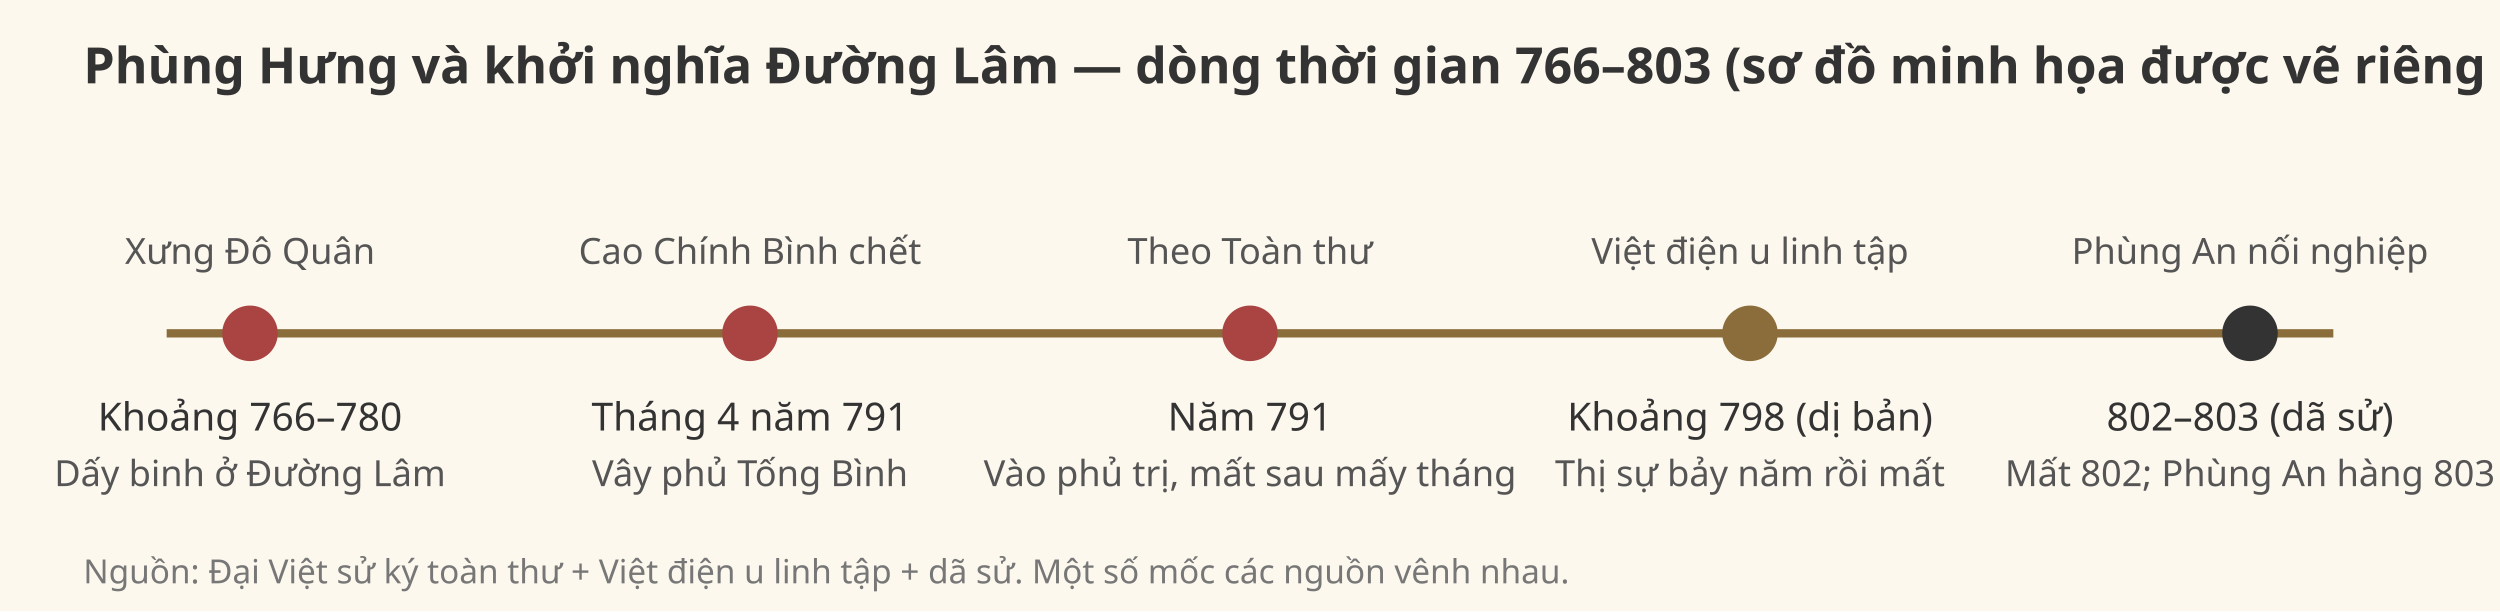
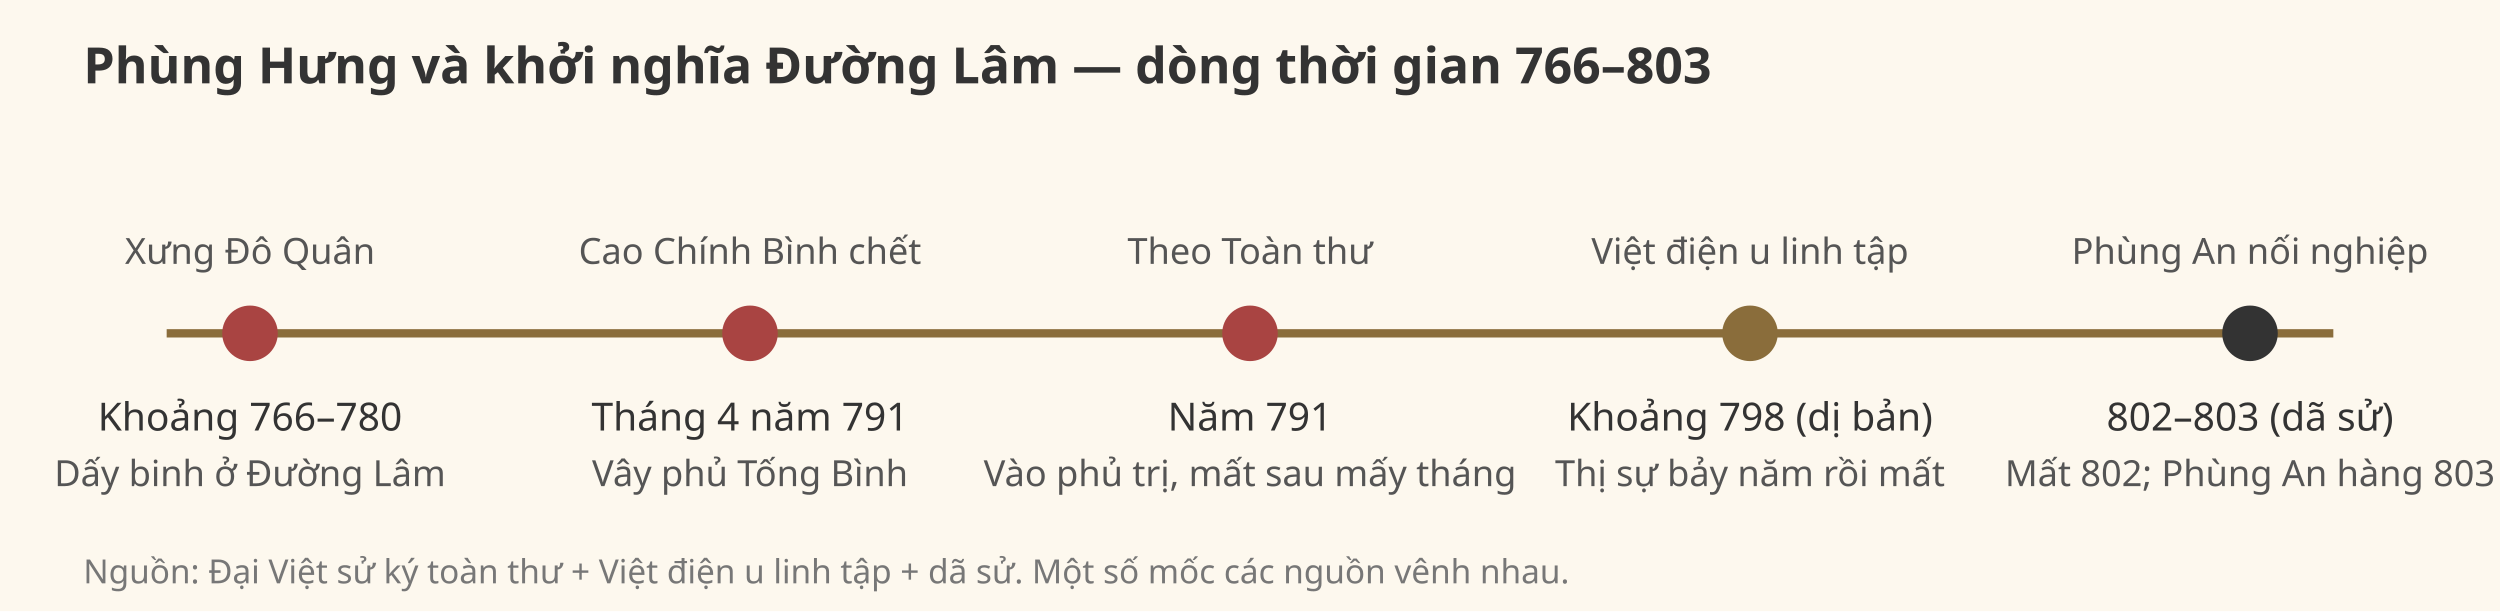
<svg xmlns="http://www.w3.org/2000/svg" width="900" height="220" viewBox="0 0 900 220" role="img" aria-label="Sơ đồ dòng thời gian Phùng Hưng và khởi nghĩa Đường Lâm từ khoảng năm 766 đến năm 803">
  <rect width="900" height="220" fill="#fdf8ee" />
-   <text x="30" y="30" font-family="sans-serif" font-size="18" font-weight="bold" fill="#333">Phùng Hưng và khởi nghĩa Đường Lâm — dòng thời gian 766–803 (sơ đồ minh họa được vẽ riêng cho website)</text>
+   <text x="30" y="30" font-family="sans-serif" font-size="18" font-weight="bold" fill="#333">Phùng Hưng và khởi nghĩa Đường Lâm — dòng thời gian 766–803</text>
  <line x1="60" y1="120" x2="840" y2="120" stroke="#8a6d3b" stroke-width="3" />
  <circle cx="90" cy="120" r="10" fill="#a94442" />
  <text x="90" y="155" text-anchor="middle" font-family="sans-serif" font-size="14" fill="#333">Khoảng 766–780</text>
  <text x="90" y="175" text-anchor="middle" font-family="sans-serif" font-size="13" fill="#555">Dấy binh ở Đường Lâm</text>
  <text x="90" y="95" text-anchor="middle" font-family="sans-serif" font-size="13" fill="#555">Xưng Đô Quân</text>
  <circle cx="270" cy="120" r="10" fill="#a94442" />
  <text x="270" y="155" text-anchor="middle" font-family="sans-serif" font-size="14" fill="#333">Tháng 4 năm 791</text>
  <text x="270" y="175" text-anchor="middle" font-family="sans-serif" font-size="13" fill="#555">Vây phủ Tống Bình</text>
  <text x="270" y="95" text-anchor="middle" font-family="sans-serif" font-size="13" fill="#555">Cao Chính Bình chết</text>
  <circle cx="450" cy="120" r="10" fill="#a94442" />
  <text x="450" y="155" text-anchor="middle" font-family="sans-serif" font-size="14" fill="#333">Năm 791</text>
  <text x="450" y="175" text-anchor="middle" font-family="sans-serif" font-size="13" fill="#555">Vào phủ trị, mất sau mấy tháng</text>
  <text x="450" y="95" text-anchor="middle" font-family="sans-serif" font-size="13" fill="#555">Theo Toàn thư</text>
  <circle cx="630" cy="120" r="10" fill="#8a6d3b" />
  <text x="630" y="155" text-anchor="middle" font-family="sans-serif" font-size="14" fill="#333">Khoảng 798 (dị bản)</text>
  <text x="630" y="175" text-anchor="middle" font-family="sans-serif" font-size="13" fill="#555">Thị sự bảy năm rồi mất</text>
  <text x="630" y="95" text-anchor="middle" font-family="sans-serif" font-size="13" fill="#555">Việt điện u linh tập</text>
  <circle cx="810" cy="120" r="10" fill="#333" />
  <text x="810" y="155" text-anchor="middle" font-family="sans-serif" font-size="14" fill="#333">802–803 (dã sử)</text>
  <text x="810" y="175" text-anchor="middle" font-family="sans-serif" font-size="13" fill="#555">Mất 802; Phùng An hàng 803</text>
  <text x="810" y="95" text-anchor="middle" font-family="sans-serif" font-size="13" fill="#555">Phùng An nối nghiệp</text>
  <text x="30" y="210" font-family="sans-serif" font-size="12" fill="#777">Nguồn: Đại Việt sử ký toàn thư + Việt điện u linh tập + dã sử. Một số mốc các nguồn vênh nhau.</text>
</svg>
